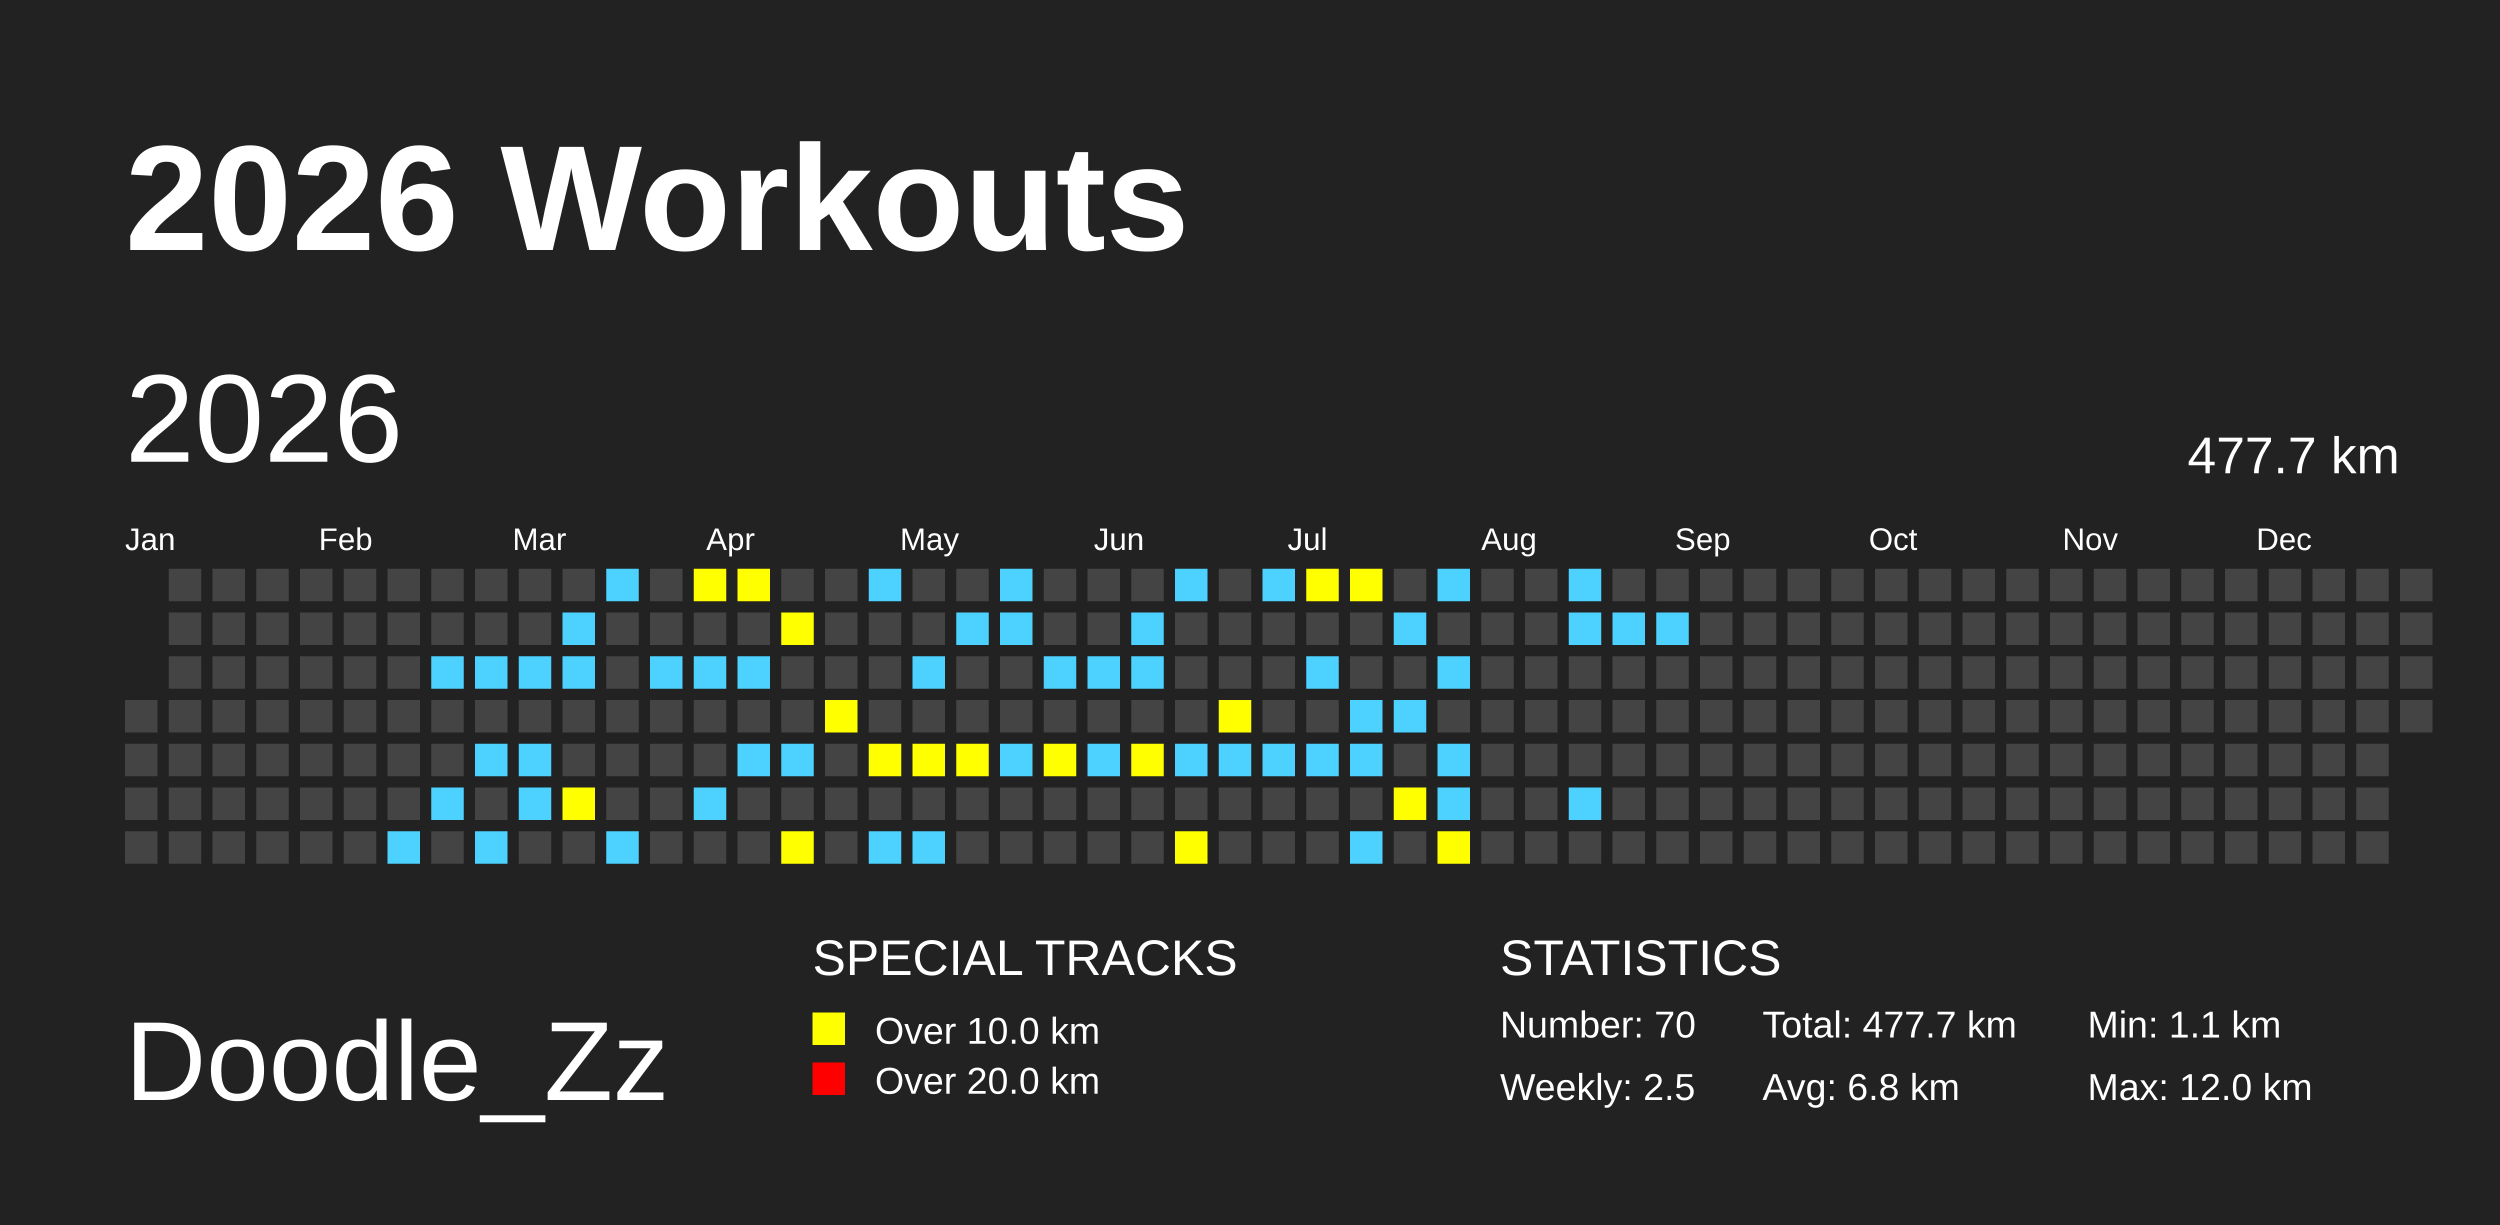
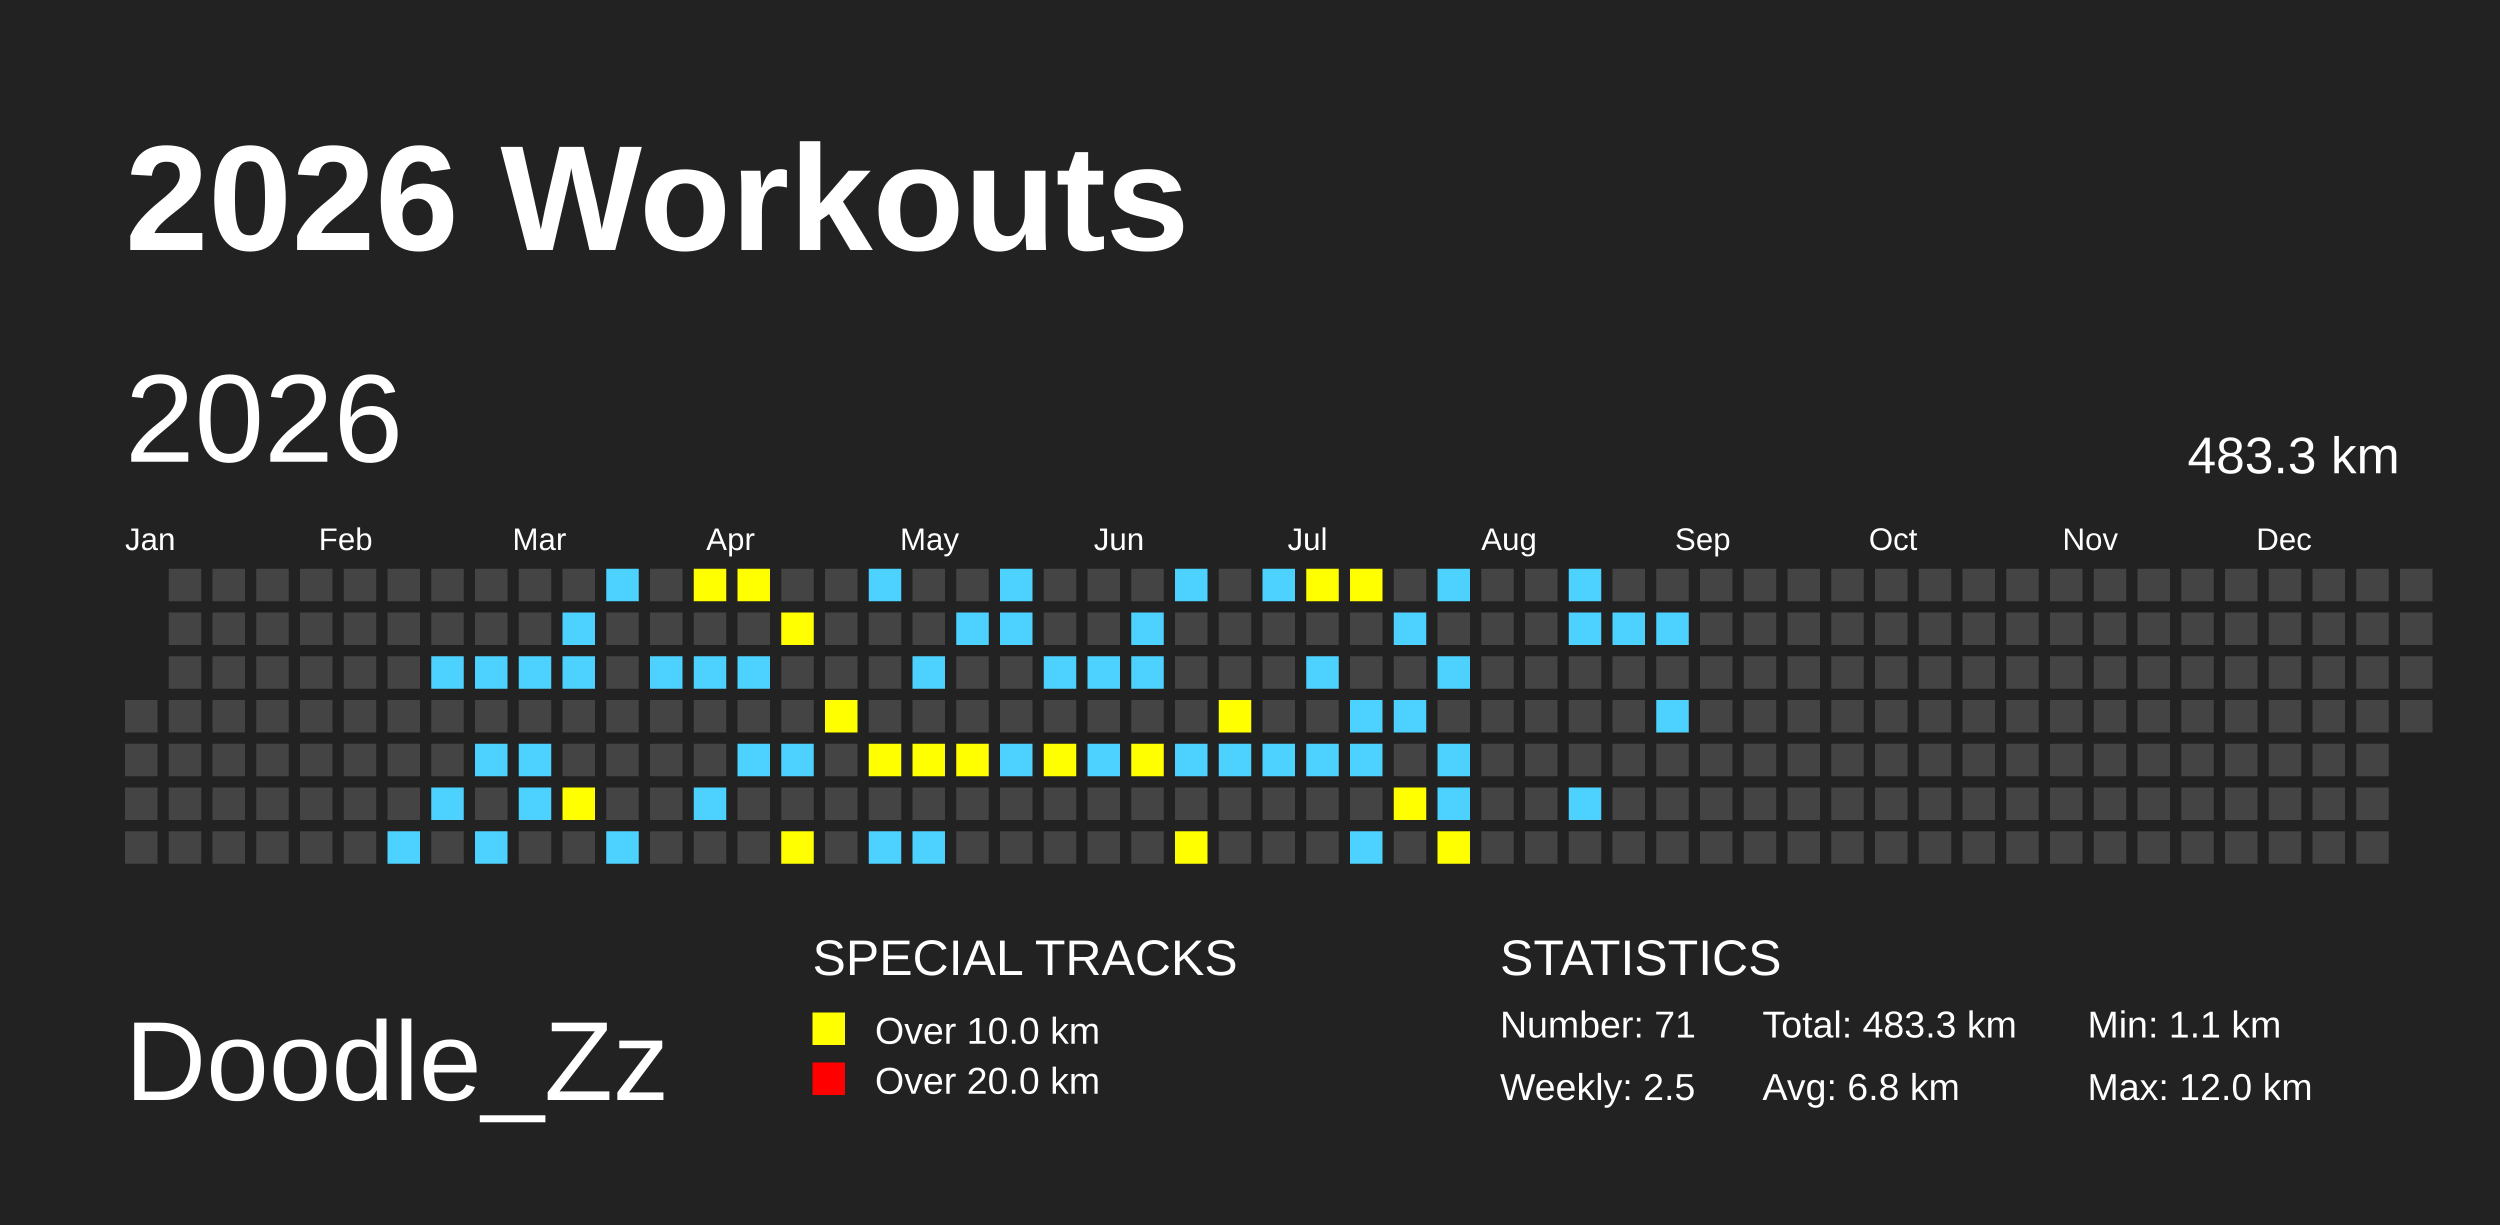
<svg xmlns="http://www.w3.org/2000/svg" baseProfile="full" height="98mm" version="1.1" viewBox="0,0,200,98" width="200mm">
  <defs>
    <pattern height="2" id="indoor-stripe" patternUnits="userSpaceOnUse" width="2">
      <line stroke="white" stroke-opacity="0.45" stroke-width="0.5" x1="0" x2="2" y1="2" y2="0" />
    </pattern>
  </defs>
  <rect fill="#222222" height="98" width="200" x="0" y="0" />
  <text fill="#FFFFFF" style="font-size:12px; font-family:Arial; font-weight:bold;" x="10" y="20">2026 Workouts</text>
  <text fill="#FFFFFF" style="font-size:9px; font-family:Arial" x="10" y="88">Doodle_Zz</text>
  <text fill="#FFFFFF" style="font-size:4px; font-family:Arial" x="65" y="78">SPECIAL TRACKS</text>
  <rect fill="yellow" height="2.6" width="2.6" x="65" y="81" />
  <text fill="#FFFFFF" style="font-size:3px; font-family:Arial" x="70" y="83.5">Over 10.0 km</text>
  <rect fill="red" height="2.6" width="2.6" x="65" y="85" />
  <text fill="#FFFFFF" style="font-size:3px; font-family:Arial" x="70" y="87.5">Over 20.0 km</text>
  <text fill="#FFFFFF" style="font-size:4px; font-family:Arial" x="120" y="78">STATISTICS</text>
-   <text fill="#FFFFFF" style="font-size:3px; font-family:Arial" x="120" y="83">Number: 70</text>
+   <text fill="#FFFFFF" style="font-size:3px; font-family:Arial" x="120" y="83">Number: 71</text>
  <text fill="#FFFFFF" style="font-size:3px; font-family:Arial" x="120" y="88">Weekly: 2.5</text>
-   <text fill="#FFFFFF" style="font-size:3px; font-family:Arial" x="141" y="83">Total: 477.7 km</text>
+   <text fill="#FFFFFF" style="font-size:3px; font-family:Arial" x="141" y="83">Total: 483.3 km</text>
  <text fill="#FFFFFF" style="font-size:3px; font-family:Arial" x="141" y="88">Avg: 6.8 km</text>
  <text fill="#FFFFFF" style="font-size:3px; font-family:Arial" x="167" y="83">Min: 1.1 km</text>
  <text fill="#FFFFFF" style="font-size:3px; font-family:Arial" x="167" y="88">Max: 12.0 km</text>
  <text dominant-baseline="hanging" fill="#FFFFFF" style="font-size:10.0px; font-family:Arial;" x="10" y="30">2026</text>
-   <text dominant-baseline="hanging" fill="#FFFFFF" style="font-size:4.125px; font-family:Arial;" x="175" y="35">477.7 km</text>
+   <text dominant-baseline="hanging" fill="#FFFFFF" style="font-size:4.125px; font-family:Arial;" x="175" y="35">483.3 km</text>
  <text fill="#FFFFFF" style="font-size:2.5px; font-family:Arial" x="10.0" y="44">Jan</text>
  <text fill="#FFFFFF" style="font-size:2.5px; font-family:Arial" x="25.5" y="44">Feb</text>
  <text fill="#FFFFFF" style="font-size:2.5px; font-family:Arial" x="41.0" y="44">Mar</text>
  <text fill="#FFFFFF" style="font-size:2.5px; font-family:Arial" x="56.5" y="44">Apr</text>
  <text fill="#FFFFFF" style="font-size:2.5px; font-family:Arial" x="72.0" y="44">May</text>
  <text fill="#FFFFFF" style="font-size:2.5px; font-family:Arial" x="87.5" y="44">Jun</text>
  <text fill="#FFFFFF" style="font-size:2.5px; font-family:Arial" x="103.0" y="44">Jul</text>
  <text fill="#FFFFFF" style="font-size:2.5px; font-family:Arial" x="118.5" y="44">Aug</text>
  <text fill="#FFFFFF" style="font-size:2.5px; font-family:Arial" x="134.0" y="44">Sep</text>
  <text fill="#FFFFFF" style="font-size:2.5px; font-family:Arial" x="149.5" y="44">Oct</text>
  <text fill="#FFFFFF" style="font-size:2.5px; font-family:Arial" x="165.0" y="44">Nov</text>
  <text fill="#FFFFFF" style="font-size:2.5px; font-family:Arial" x="180.5" y="44">Dec</text>
  <rect fill="#444444" height="2.6" width="2.6" x="10.0" y="56.0" />
  <rect fill="#444444" height="2.6" width="2.6" x="10.0" y="59.5" />
  <rect fill="#444444" height="2.6" width="2.6" x="10.0" y="63.0" />
  <rect fill="#444444" height="2.6" width="2.6" x="10.0" y="66.5" />
  <rect fill="#444444" height="2.6" width="2.6" x="13.5" y="45.5" />
  <rect fill="#444444" height="2.6" width="2.6" x="13.5" y="49.0" />
  <rect fill="#444444" height="2.6" width="2.6" x="13.5" y="52.5" />
  <rect fill="#444444" height="2.6" width="2.6" x="13.5" y="56.0" />
  <rect fill="#444444" height="2.6" width="2.6" x="13.5" y="59.5" />
  <rect fill="#444444" height="2.6" width="2.6" x="13.5" y="63.0" />
  <rect fill="#444444" height="2.6" width="2.6" x="13.5" y="66.5" />
  <rect fill="#444444" height="2.6" width="2.6" x="17.0" y="45.5" />
  <rect fill="#444444" height="2.6" width="2.6" x="17.0" y="49.0" />
  <rect fill="#444444" height="2.6" width="2.6" x="17.0" y="52.5" />
  <rect fill="#444444" height="2.6" width="2.6" x="17.0" y="56.0" />
  <rect fill="#444444" height="2.6" width="2.6" x="17.0" y="59.5" />
  <rect fill="#444444" height="2.6" width="2.6" x="17.0" y="63.0" />
  <rect fill="#444444" height="2.6" width="2.6" x="17.0" y="66.5" />
  <rect fill="#444444" height="2.6" width="2.6" x="20.5" y="45.5" />
  <rect fill="#444444" height="2.6" width="2.6" x="20.5" y="49.0" />
  <rect fill="#444444" height="2.6" width="2.6" x="20.5" y="52.5" />
  <rect fill="#444444" height="2.6" width="2.6" x="20.5" y="56.0" />
  <rect fill="#444444" height="2.6" width="2.6" x="20.5" y="59.5" />
  <rect fill="#444444" height="2.6" width="2.6" x="20.5" y="63.0" />
  <rect fill="#444444" height="2.6" width="2.6" x="20.5" y="66.5" />
  <rect fill="#444444" height="2.6" width="2.6" x="24.0" y="45.5" />
  <rect fill="#444444" height="2.6" width="2.6" x="24.0" y="49.0" />
  <rect fill="#444444" height="2.6" width="2.6" x="24.0" y="52.5" />
  <rect fill="#444444" height="2.6" width="2.6" x="24.0" y="56.0" />
  <rect fill="#444444" height="2.6" width="2.6" x="24.0" y="59.5" />
  <rect fill="#444444" height="2.6" width="2.6" x="24.0" y="63.0" />
  <rect fill="#444444" height="2.6" width="2.6" x="24.0" y="66.5" />
  <rect fill="#444444" height="2.6" width="2.6" x="27.5" y="45.5" />
  <rect fill="#444444" height="2.6" width="2.6" x="27.5" y="49.0" />
  <rect fill="#444444" height="2.6" width="2.6" x="27.5" y="52.5" />
  <rect fill="#444444" height="2.6" width="2.6" x="27.5" y="56.0" />
  <rect fill="#444444" height="2.6" width="2.6" x="27.5" y="59.5" />
  <rect fill="#444444" height="2.6" width="2.6" x="27.5" y="63.0" />
  <rect fill="#444444" height="2.6" width="2.6" x="27.5" y="66.5" />
  <rect fill="#444444" height="2.6" width="2.6" x="31.0" y="45.5" />
  <rect fill="#444444" height="2.6" width="2.6" x="31.0" y="49.0" />
  <rect fill="#444444" height="2.6" width="2.6" x="31.0" y="52.5" />
  <rect fill="#444444" height="2.6" width="2.6" x="31.0" y="56.0" />
  <rect fill="#444444" height="2.6" width="2.6" x="31.0" y="59.5" />
  <rect fill="#444444" height="2.6" width="2.6" x="31.0" y="63.0" />
  <rect fill="#4DD2FF" height="2.6" width="2.6" x="31.0" y="66.5" />
  <rect fill="#444444" height="2.6" width="2.6" x="34.5" y="45.5" />
  <rect fill="#444444" height="2.6" width="2.6" x="34.5" y="49.0" />
  <rect fill="#4DD2FF" height="2.6" width="2.6" x="34.5" y="52.5" />
  <rect fill="#444444" height="2.6" width="2.6" x="34.5" y="56.0" />
  <rect fill="#444444" height="2.6" width="2.6" x="34.5" y="59.5" />
  <rect fill="#4DD2FF" height="2.6" width="2.6" x="34.5" y="63.0" />
  <rect fill="#444444" height="2.6" width="2.6" x="34.5" y="66.5" />
  <rect fill="#444444" height="2.6" width="2.6" x="38.0" y="45.5" />
  <rect fill="#444444" height="2.6" width="2.6" x="38.0" y="49.0" />
  <rect fill="#4DD2FF" height="2.6" width="2.6" x="38.0" y="52.5" />
  <rect fill="#444444" height="2.6" width="2.6" x="38.0" y="56.0" />
  <rect fill="#4DD2FF" height="2.6" width="2.6" x="38.0" y="59.5" />
  <rect fill="#444444" height="2.6" width="2.6" x="38.0" y="63.0" />
  <rect fill="#4DD2FF" height="2.6" width="2.6" x="38.0" y="66.5" />
  <rect fill="#444444" height="2.6" width="2.6" x="41.5" y="45.5" />
  <rect fill="#444444" height="2.6" width="2.6" x="41.5" y="49.0" />
  <rect fill="#4DD2FF" height="2.6" width="2.6" x="41.5" y="52.5" />
  <rect fill="#444444" height="2.6" width="2.6" x="41.5" y="56.0" />
  <rect fill="#4DD2FF" height="2.6" width="2.6" x="41.5" y="59.5" />
  <rect fill="#4DD2FF" height="2.6" width="2.6" x="41.5" y="63.0" />
  <rect fill="#444444" height="2.6" width="2.6" x="41.5" y="66.5" />
  <rect fill="#444444" height="2.6" width="2.6" x="45.0" y="45.5" />
  <rect fill="#4DD2FF" height="2.6" width="2.6" x="45.0" y="49.0" />
  <rect fill="#4DD2FF" height="2.6" width="2.6" x="45.0" y="52.5" />
  <rect fill="#444444" height="2.6" width="2.6" x="45.0" y="56.0" />
  <rect fill="#444444" height="2.6" width="2.6" x="45.0" y="59.5" />
  <rect fill="yellow" height="2.6" width="2.6" x="45.0" y="63.0" />
  <rect fill="#444444" height="2.6" width="2.6" x="45.0" y="66.5" />
  <rect fill="#4DD2FF" height="2.6" width="2.6" x="48.5" y="45.5" />
  <rect fill="#444444" height="2.6" width="2.6" x="48.5" y="49.0" />
  <rect fill="#444444" height="2.6" width="2.6" x="48.5" y="52.5" />
  <rect fill="#444444" height="2.6" width="2.6" x="48.5" y="56.0" />
  <rect fill="#444444" height="2.6" width="2.6" x="48.5" y="59.5" />
  <rect fill="#444444" height="2.6" width="2.6" x="48.5" y="63.0" />
  <rect fill="#4DD2FF" height="2.6" width="2.6" x="48.5" y="66.5" />
  <rect fill="#444444" height="2.6" width="2.6" x="52.0" y="45.5" />
  <rect fill="#444444" height="2.6" width="2.6" x="52.0" y="49.0" />
  <rect fill="#4DD2FF" height="2.6" width="2.6" x="52.0" y="52.5" />
  <rect fill="#444444" height="2.6" width="2.6" x="52.0" y="56.0" />
  <rect fill="#444444" height="2.6" width="2.6" x="52.0" y="59.5" />
  <rect fill="#444444" height="2.6" width="2.6" x="52.0" y="63.0" />
  <rect fill="#444444" height="2.6" width="2.6" x="52.0" y="66.5" />
  <rect fill="yellow" height="2.6" width="2.6" x="55.5" y="45.5" />
  <rect fill="#444444" height="2.6" width="2.6" x="55.5" y="49.0" />
  <rect fill="#4DD2FF" height="2.6" width="2.6" x="55.5" y="52.5" />
  <rect fill="#444444" height="2.6" width="2.6" x="55.5" y="56.0" />
  <rect fill="#444444" height="2.6" width="2.6" x="55.5" y="59.5" />
  <rect fill="#4DD2FF" height="2.6" width="2.6" x="55.5" y="63.0" />
  <rect fill="#444444" height="2.6" width="2.6" x="55.5" y="66.5" />
  <rect fill="yellow" height="2.6" width="2.6" x="59.0" y="45.5" />
  <rect fill="#444444" height="2.6" width="2.6" x="59.0" y="49.0" />
  <rect fill="#4DD2FF" height="2.6" width="2.6" x="59.0" y="52.5" />
  <rect fill="#444444" height="2.6" width="2.6" x="59.0" y="56.0" />
  <rect fill="#4DD2FF" height="2.6" width="2.6" x="59.0" y="59.5" />
  <rect fill="#444444" height="2.6" width="2.6" x="59.0" y="63.0" />
  <rect fill="#444444" height="2.6" width="2.6" x="59.0" y="66.5" />
  <rect fill="#444444" height="2.6" width="2.6" x="62.5" y="45.5" />
  <rect fill="yellow" height="2.6" width="2.6" x="62.5" y="49.0" />
  <rect fill="#444444" height="2.6" width="2.6" x="62.5" y="52.5" />
  <rect fill="#444444" height="2.6" width="2.6" x="62.5" y="56.0" />
  <rect fill="#4DD2FF" height="2.6" width="2.6" x="62.5" y="59.5" />
  <rect fill="#444444" height="2.6" width="2.6" x="62.5" y="63.0" />
  <rect fill="yellow" height="2.6" width="2.6" x="62.5" y="66.5" />
  <rect fill="#444444" height="2.6" width="2.6" x="66.0" y="45.5" />
  <rect fill="#444444" height="2.6" width="2.6" x="66.0" y="49.0" />
  <rect fill="#444444" height="2.6" width="2.6" x="66.0" y="52.5" />
  <rect fill="yellow" height="2.6" width="2.6" x="66.0" y="56.0" />
  <rect fill="#444444" height="2.6" width="2.6" x="66.0" y="59.5" />
  <rect fill="#444444" height="2.6" width="2.6" x="66.0" y="63.0" />
  <rect fill="#444444" height="2.6" width="2.6" x="66.0" y="66.5" />
  <rect fill="#4DD2FF" height="2.6" width="2.6" x="69.5" y="45.5" />
  <rect fill="#444444" height="2.6" width="2.6" x="69.5" y="49.0" />
  <rect fill="#444444" height="2.6" width="2.6" x="69.5" y="52.5" />
  <rect fill="#444444" height="2.6" width="2.6" x="69.5" y="56.0" />
  <rect fill="yellow" height="2.6" width="2.6" x="69.5" y="59.5" />
  <rect fill="#444444" height="2.6" width="2.6" x="69.5" y="63.0" />
  <rect fill="#4DD2FF" height="2.6" width="2.6" x="69.5" y="66.5" />
  <rect fill="#444444" height="2.6" width="2.6" x="73.0" y="45.5" />
  <rect fill="#444444" height="2.6" width="2.6" x="73.0" y="49.0" />
  <rect fill="#4DD2FF" height="2.6" width="2.6" x="73.0" y="52.5" />
  <rect fill="#444444" height="2.6" width="2.6" x="73.0" y="56.0" />
  <rect fill="yellow" height="2.6" width="2.6" x="73.0" y="59.5" />
  <rect fill="#444444" height="2.6" width="2.6" x="73.0" y="63.0" />
  <rect fill="#4DD2FF" height="2.6" width="2.6" x="73.0" y="66.5" />
  <rect fill="#444444" height="2.6" width="2.6" x="76.5" y="45.5" />
  <rect fill="#4DD2FF" height="2.6" width="2.6" x="76.5" y="49.0" />
  <rect fill="#444444" height="2.6" width="2.6" x="76.5" y="52.5" />
  <rect fill="#444444" height="2.6" width="2.6" x="76.5" y="56.0" />
  <rect fill="yellow" height="2.6" width="2.6" x="76.5" y="59.5" />
  <rect fill="#444444" height="2.6" width="2.6" x="76.5" y="63.0" />
  <rect fill="#444444" height="2.6" width="2.6" x="76.5" y="66.5" />
  <rect fill="#4DD2FF" height="2.6" width="2.6" x="80.0" y="45.5" />
  <rect fill="#4DD2FF" height="2.6" width="2.6" x="80.0" y="49.0" />
  <rect fill="#444444" height="2.6" width="2.6" x="80.0" y="52.5" />
  <rect fill="#444444" height="2.6" width="2.6" x="80.0" y="56.0" />
  <rect fill="#4DD2FF" height="2.6" width="2.6" x="80.0" y="59.5" />
  <rect fill="#444444" height="2.6" width="2.6" x="80.0" y="63.0" />
  <rect fill="#444444" height="2.6" width="2.6" x="80.0" y="66.5" />
  <rect fill="#444444" height="2.6" width="2.6" x="83.5" y="45.5" />
  <rect fill="#444444" height="2.6" width="2.6" x="83.5" y="49.0" />
  <rect fill="#4DD2FF" height="2.6" width="2.6" x="83.5" y="52.5" />
  <rect fill="#444444" height="2.6" width="2.6" x="83.5" y="56.0" />
  <rect fill="yellow" height="2.6" width="2.6" x="83.5" y="59.5" />
  <rect fill="#444444" height="2.6" width="2.6" x="83.5" y="63.0" />
  <rect fill="#444444" height="2.6" width="2.6" x="83.5" y="66.5" />
  <rect fill="#444444" height="2.6" width="2.6" x="87.0" y="45.5" />
  <rect fill="#444444" height="2.6" width="2.6" x="87.0" y="49.0" />
  <rect fill="#4DD2FF" height="2.6" width="2.6" x="87.0" y="52.5" />
  <rect fill="#444444" height="2.6" width="2.6" x="87.0" y="56.0" />
  <rect fill="#4DD2FF" height="2.6" width="2.6" x="87.0" y="59.5" />
  <rect fill="#444444" height="2.6" width="2.6" x="87.0" y="63.0" />
  <rect fill="#444444" height="2.6" width="2.6" x="87.0" y="66.5" />
  <rect fill="#444444" height="2.6" width="2.6" x="90.5" y="45.5" />
  <rect fill="#4DD2FF" height="2.6" width="2.6" x="90.5" y="49.0" />
  <rect fill="#4DD2FF" height="2.6" width="2.6" x="90.5" y="52.5" />
  <rect fill="#444444" height="2.6" width="2.6" x="90.5" y="56.0" />
  <rect fill="yellow" height="2.6" width="2.6" x="90.5" y="59.5" />
  <rect fill="#444444" height="2.6" width="2.6" x="90.5" y="63.0" />
  <rect fill="#444444" height="2.6" width="2.6" x="90.5" y="66.5" />
  <rect fill="#4DD2FF" height="2.6" width="2.6" x="94.0" y="45.5" />
  <rect fill="#444444" height="2.6" width="2.6" x="94.0" y="49.0" />
  <rect fill="#444444" height="2.6" width="2.6" x="94.0" y="52.5" />
  <rect fill="#444444" height="2.6" width="2.6" x="94.0" y="56.0" />
  <rect fill="#4DD2FF" height="2.6" width="2.6" x="94.0" y="59.5" />
  <rect fill="#444444" height="2.6" width="2.6" x="94.0" y="63.0" />
  <rect fill="yellow" height="2.6" width="2.6" x="94.0" y="66.5" />
  <rect fill="#444444" height="2.6" width="2.6" x="97.5" y="45.5" />
  <rect fill="#444444" height="2.6" width="2.6" x="97.5" y="49.0" />
  <rect fill="#444444" height="2.6" width="2.6" x="97.5" y="52.5" />
  <rect fill="yellow" height="2.6" width="2.6" x="97.5" y="56.0" />
  <rect fill="#4DD2FF" height="2.6" width="2.6" x="97.5" y="59.5" />
  <rect fill="#444444" height="2.6" width="2.6" x="97.5" y="63.0" />
  <rect fill="#444444" height="2.6" width="2.6" x="97.5" y="66.5" />
  <rect fill="#4DD2FF" height="2.6" width="2.6" x="101.0" y="45.5" />
  <rect fill="#444444" height="2.6" width="2.6" x="101.0" y="49.0" />
  <rect fill="#444444" height="2.6" width="2.6" x="101.0" y="52.5" />
  <rect fill="#444444" height="2.6" width="2.6" x="101.0" y="56.0" />
  <rect fill="#4DD2FF" height="2.6" width="2.6" x="101.0" y="59.5" />
  <rect fill="#444444" height="2.6" width="2.6" x="101.0" y="63.0" />
  <rect fill="#444444" height="2.6" width="2.6" x="101.0" y="66.5" />
  <rect fill="yellow" height="2.6" width="2.6" x="104.5" y="45.5" />
  <rect fill="#444444" height="2.6" width="2.6" x="104.5" y="49.0" />
  <rect fill="#4DD2FF" height="2.6" width="2.6" x="104.5" y="52.5" />
  <rect fill="#444444" height="2.6" width="2.6" x="104.5" y="56.0" />
  <rect fill="#4DD2FF" height="2.6" width="2.6" x="104.5" y="59.5" />
  <rect fill="#444444" height="2.6" width="2.6" x="104.5" y="63.0" />
  <rect fill="#444444" height="2.6" width="2.6" x="104.5" y="66.5" />
  <rect fill="yellow" height="2.6" width="2.6" x="108.0" y="45.5" />
  <rect fill="#444444" height="2.6" width="2.6" x="108.0" y="49.0" />
  <rect fill="#444444" height="2.6" width="2.6" x="108.0" y="52.5" />
  <rect fill="#4DD2FF" height="2.6" width="2.6" x="108.0" y="56.0" />
  <rect fill="#4DD2FF" height="2.6" width="2.6" x="108.0" y="59.5" />
  <rect fill="#444444" height="2.6" width="2.6" x="108.0" y="63.0" />
  <rect fill="#4DD2FF" height="2.6" width="2.6" x="108.0" y="66.5" />
  <rect fill="#444444" height="2.6" width="2.6" x="111.5" y="45.5" />
  <rect fill="#4DD2FF" height="2.6" width="2.6" x="111.5" y="49.0" />
  <rect fill="#444444" height="2.6" width="2.6" x="111.5" y="52.5" />
  <rect fill="#4DD2FF" height="2.6" width="2.6" x="111.5" y="56.0" />
  <rect fill="#444444" height="2.6" width="2.6" x="111.5" y="59.5" />
  <rect fill="yellow" height="2.6" width="2.6" x="111.5" y="63.0" />
  <rect fill="#444444" height="2.6" width="2.6" x="111.5" y="66.5" />
  <rect fill="#4DD2FF" height="2.6" width="2.6" x="115.0" y="45.5" />
  <rect fill="#444444" height="2.6" width="2.6" x="115.0" y="49.0" />
  <rect fill="#4DD2FF" height="2.6" width="2.6" x="115.0" y="52.5" />
  <rect fill="#444444" height="2.6" width="2.6" x="115.0" y="56.0" />
  <rect fill="#4DD2FF" height="2.6" width="2.6" x="115.0" y="59.5" />
  <rect fill="#4DD2FF" height="2.6" width="2.6" x="115.0" y="63.0" />
  <rect fill="yellow" height="2.6" width="2.6" x="115.0" y="66.5" />
  <rect fill="#444444" height="2.6" width="2.6" x="118.5" y="45.5" />
  <rect fill="#444444" height="2.6" width="2.6" x="118.5" y="49.0" />
  <rect fill="#444444" height="2.6" width="2.6" x="118.5" y="52.5" />
  <rect fill="#444444" height="2.6" width="2.6" x="118.5" y="56.0" />
  <rect fill="#444444" height="2.6" width="2.6" x="118.5" y="59.5" />
  <rect fill="#444444" height="2.6" width="2.6" x="118.5" y="63.0" />
  <rect fill="#444444" height="2.6" width="2.6" x="118.5" y="66.5" />
  <rect fill="#444444" height="2.6" width="2.6" x="122.0" y="45.5" />
  <rect fill="#444444" height="2.6" width="2.6" x="122.0" y="49.0" />
  <rect fill="#444444" height="2.6" width="2.6" x="122.0" y="52.5" />
  <rect fill="#444444" height="2.6" width="2.6" x="122.0" y="56.0" />
  <rect fill="#444444" height="2.6" width="2.6" x="122.0" y="59.5" />
  <rect fill="#444444" height="2.6" width="2.6" x="122.0" y="63.0" />
  <rect fill="#444444" height="2.6" width="2.6" x="122.0" y="66.5" />
  <rect fill="#4DD2FF" height="2.6" width="2.6" x="125.5" y="45.5" />
  <rect fill="#4DD2FF" height="2.6" width="2.6" x="125.5" y="49.0" />
  <rect fill="#444444" height="2.6" width="2.6" x="125.5" y="52.5" />
  <rect fill="#444444" height="2.6" width="2.6" x="125.5" y="56.0" />
  <rect fill="#444444" height="2.6" width="2.6" x="125.5" y="59.5" />
  <rect fill="#4DD2FF" height="2.6" width="2.6" x="125.5" y="63.0" />
  <rect fill="#444444" height="2.6" width="2.6" x="125.5" y="66.5" />
  <rect fill="#444444" height="2.6" width="2.6" x="129.0" y="45.5" />
  <rect fill="#4DD2FF" height="2.6" width="2.6" x="129.0" y="49.0" />
  <rect fill="#444444" height="2.6" width="2.6" x="129.0" y="52.5" />
  <rect fill="#444444" height="2.6" width="2.6" x="129.0" y="56.0" />
  <rect fill="#444444" height="2.6" width="2.6" x="129.0" y="59.5" />
  <rect fill="#444444" height="2.6" width="2.6" x="129.0" y="63.0" />
  <rect fill="#444444" height="2.6" width="2.6" x="129.0" y="66.5" />
  <rect fill="#444444" height="2.6" width="2.6" x="132.5" y="45.5" />
  <rect fill="#4DD2FF" height="2.6" width="2.6" x="132.5" y="49.0" />
  <rect fill="#444444" height="2.6" width="2.6" x="132.5" y="52.5" />
-   <rect fill="#444444" height="2.6" width="2.6" x="132.5" y="56.0" />
+   <rect fill="#4DD2FF" height="2.6" width="2.6" x="132.5" y="56.0" />
  <rect fill="#444444" height="2.6" width="2.6" x="132.5" y="59.5" />
  <rect fill="#444444" height="2.6" width="2.6" x="132.5" y="63.0" />
  <rect fill="#444444" height="2.6" width="2.6" x="132.5" y="66.5" />
  <rect fill="#444444" height="2.6" width="2.6" x="136.0" y="45.5" />
  <rect fill="#444444" height="2.6" width="2.6" x="136.0" y="49.0" />
  <rect fill="#444444" height="2.6" width="2.6" x="136.0" y="52.5" />
  <rect fill="#444444" height="2.6" width="2.6" x="136.0" y="56.0" />
  <rect fill="#444444" height="2.6" width="2.6" x="136.0" y="59.5" />
  <rect fill="#444444" height="2.6" width="2.6" x="136.0" y="63.0" />
  <rect fill="#444444" height="2.6" width="2.6" x="136.0" y="66.5" />
  <rect fill="#444444" height="2.6" width="2.6" x="139.5" y="45.5" />
  <rect fill="#444444" height="2.6" width="2.6" x="139.5" y="49.0" />
  <rect fill="#444444" height="2.6" width="2.6" x="139.5" y="52.5" />
  <rect fill="#444444" height="2.6" width="2.6" x="139.5" y="56.0" />
  <rect fill="#444444" height="2.6" width="2.6" x="139.5" y="59.5" />
  <rect fill="#444444" height="2.6" width="2.6" x="139.5" y="63.0" />
  <rect fill="#444444" height="2.6" width="2.6" x="139.5" y="66.5" />
  <rect fill="#444444" height="2.6" width="2.6" x="143.0" y="45.5" />
  <rect fill="#444444" height="2.6" width="2.6" x="143.0" y="49.0" />
  <rect fill="#444444" height="2.6" width="2.6" x="143.0" y="52.5" />
  <rect fill="#444444" height="2.6" width="2.6" x="143.0" y="56.0" />
  <rect fill="#444444" height="2.6" width="2.6" x="143.0" y="59.5" />
  <rect fill="#444444" height="2.6" width="2.6" x="143.0" y="63.0" />
  <rect fill="#444444" height="2.6" width="2.6" x="143.0" y="66.5" />
  <rect fill="#444444" height="2.6" width="2.6" x="146.5" y="45.5" />
  <rect fill="#444444" height="2.6" width="2.6" x="146.5" y="49.0" />
  <rect fill="#444444" height="2.6" width="2.6" x="146.5" y="52.5" />
  <rect fill="#444444" height="2.6" width="2.6" x="146.5" y="56.0" />
  <rect fill="#444444" height="2.6" width="2.6" x="146.5" y="59.5" />
  <rect fill="#444444" height="2.6" width="2.6" x="146.5" y="63.0" />
  <rect fill="#444444" height="2.6" width="2.6" x="146.5" y="66.5" />
  <rect fill="#444444" height="2.6" width="2.6" x="150.0" y="45.5" />
  <rect fill="#444444" height="2.6" width="2.6" x="150.0" y="49.0" />
  <rect fill="#444444" height="2.6" width="2.6" x="150.0" y="52.5" />
  <rect fill="#444444" height="2.6" width="2.6" x="150.0" y="56.0" />
  <rect fill="#444444" height="2.6" width="2.6" x="150.0" y="59.5" />
  <rect fill="#444444" height="2.6" width="2.6" x="150.0" y="63.0" />
  <rect fill="#444444" height="2.6" width="2.6" x="150.0" y="66.5" />
  <rect fill="#444444" height="2.6" width="2.6" x="153.5" y="45.5" />
  <rect fill="#444444" height="2.6" width="2.6" x="153.5" y="49.0" />
  <rect fill="#444444" height="2.6" width="2.6" x="153.5" y="52.5" />
  <rect fill="#444444" height="2.6" width="2.6" x="153.5" y="56.0" />
  <rect fill="#444444" height="2.6" width="2.6" x="153.5" y="59.5" />
  <rect fill="#444444" height="2.6" width="2.6" x="153.5" y="63.0" />
  <rect fill="#444444" height="2.6" width="2.6" x="153.5" y="66.5" />
  <rect fill="#444444" height="2.6" width="2.6" x="157.0" y="45.5" />
  <rect fill="#444444" height="2.6" width="2.6" x="157.0" y="49.0" />
  <rect fill="#444444" height="2.6" width="2.6" x="157.0" y="52.5" />
  <rect fill="#444444" height="2.6" width="2.6" x="157.0" y="56.0" />
  <rect fill="#444444" height="2.6" width="2.6" x="157.0" y="59.5" />
  <rect fill="#444444" height="2.6" width="2.6" x="157.0" y="63.0" />
  <rect fill="#444444" height="2.6" width="2.6" x="157.0" y="66.5" />
  <rect fill="#444444" height="2.6" width="2.6" x="160.5" y="45.5" />
  <rect fill="#444444" height="2.6" width="2.6" x="160.5" y="49.0" />
  <rect fill="#444444" height="2.6" width="2.6" x="160.5" y="52.5" />
  <rect fill="#444444" height="2.6" width="2.6" x="160.5" y="56.0" />
  <rect fill="#444444" height="2.6" width="2.6" x="160.5" y="59.5" />
  <rect fill="#444444" height="2.6" width="2.6" x="160.5" y="63.0" />
  <rect fill="#444444" height="2.6" width="2.6" x="160.5" y="66.5" />
  <rect fill="#444444" height="2.6" width="2.6" x="164.0" y="45.5" />
  <rect fill="#444444" height="2.6" width="2.6" x="164.0" y="49.0" />
  <rect fill="#444444" height="2.6" width="2.6" x="164.0" y="52.5" />
  <rect fill="#444444" height="2.6" width="2.6" x="164.0" y="56.0" />
  <rect fill="#444444" height="2.6" width="2.6" x="164.0" y="59.5" />
  <rect fill="#444444" height="2.6" width="2.6" x="164.0" y="63.0" />
  <rect fill="#444444" height="2.6" width="2.6" x="164.0" y="66.5" />
  <rect fill="#444444" height="2.6" width="2.6" x="167.5" y="45.5" />
  <rect fill="#444444" height="2.6" width="2.6" x="167.5" y="49.0" />
  <rect fill="#444444" height="2.6" width="2.6" x="167.5" y="52.5" />
  <rect fill="#444444" height="2.6" width="2.6" x="167.5" y="56.0" />
  <rect fill="#444444" height="2.6" width="2.6" x="167.5" y="59.5" />
  <rect fill="#444444" height="2.6" width="2.6" x="167.5" y="63.0" />
  <rect fill="#444444" height="2.6" width="2.6" x="167.5" y="66.5" />
  <rect fill="#444444" height="2.6" width="2.6" x="171.0" y="45.5" />
  <rect fill="#444444" height="2.6" width="2.6" x="171.0" y="49.0" />
  <rect fill="#444444" height="2.6" width="2.6" x="171.0" y="52.5" />
  <rect fill="#444444" height="2.6" width="2.6" x="171.0" y="56.0" />
  <rect fill="#444444" height="2.6" width="2.6" x="171.0" y="59.5" />
  <rect fill="#444444" height="2.6" width="2.6" x="171.0" y="63.0" />
  <rect fill="#444444" height="2.6" width="2.6" x="171.0" y="66.5" />
  <rect fill="#444444" height="2.6" width="2.6" x="174.5" y="45.5" />
  <rect fill="#444444" height="2.6" width="2.6" x="174.5" y="49.0" />
  <rect fill="#444444" height="2.6" width="2.6" x="174.5" y="52.5" />
  <rect fill="#444444" height="2.6" width="2.6" x="174.5" y="56.0" />
  <rect fill="#444444" height="2.6" width="2.6" x="174.5" y="59.5" />
  <rect fill="#444444" height="2.6" width="2.6" x="174.5" y="63.0" />
  <rect fill="#444444" height="2.6" width="2.6" x="174.5" y="66.5" />
  <rect fill="#444444" height="2.6" width="2.6" x="178.0" y="45.5" />
  <rect fill="#444444" height="2.6" width="2.6" x="178.0" y="49.0" />
  <rect fill="#444444" height="2.6" width="2.6" x="178.0" y="52.5" />
  <rect fill="#444444" height="2.6" width="2.6" x="178.0" y="56.0" />
  <rect fill="#444444" height="2.6" width="2.6" x="178.0" y="59.5" />
  <rect fill="#444444" height="2.6" width="2.6" x="178.0" y="63.0" />
  <rect fill="#444444" height="2.6" width="2.6" x="178.0" y="66.5" />
  <rect fill="#444444" height="2.6" width="2.6" x="181.5" y="45.5" />
  <rect fill="#444444" height="2.6" width="2.6" x="181.5" y="49.0" />
  <rect fill="#444444" height="2.6" width="2.6" x="181.5" y="52.5" />
  <rect fill="#444444" height="2.6" width="2.6" x="181.5" y="56.0" />
  <rect fill="#444444" height="2.6" width="2.6" x="181.5" y="59.5" />
  <rect fill="#444444" height="2.6" width="2.6" x="181.5" y="63.0" />
  <rect fill="#444444" height="2.6" width="2.6" x="181.5" y="66.5" />
  <rect fill="#444444" height="2.6" width="2.6" x="185.0" y="45.5" />
  <rect fill="#444444" height="2.6" width="2.6" x="185.0" y="49.0" />
  <rect fill="#444444" height="2.6" width="2.6" x="185.0" y="52.5" />
  <rect fill="#444444" height="2.6" width="2.6" x="185.0" y="56.0" />
  <rect fill="#444444" height="2.6" width="2.6" x="185.0" y="59.5" />
  <rect fill="#444444" height="2.6" width="2.6" x="185.0" y="63.0" />
  <rect fill="#444444" height="2.6" width="2.6" x="185.0" y="66.5" />
  <rect fill="#444444" height="2.6" width="2.6" x="188.5" y="45.5" />
  <rect fill="#444444" height="2.6" width="2.6" x="188.5" y="49.0" />
  <rect fill="#444444" height="2.6" width="2.6" x="188.5" y="52.5" />
  <rect fill="#444444" height="2.6" width="2.6" x="188.5" y="56.0" />
  <rect fill="#444444" height="2.6" width="2.6" x="188.5" y="59.5" />
  <rect fill="#444444" height="2.6" width="2.6" x="188.5" y="63.0" />
  <rect fill="#444444" height="2.6" width="2.6" x="188.5" y="66.5" />
  <rect fill="#444444" height="2.6" width="2.6" x="192.0" y="45.5" />
  <rect fill="#444444" height="2.6" width="2.6" x="192.0" y="49.0" />
  <rect fill="#444444" height="2.6" width="2.6" x="192.0" y="52.5" />
  <rect fill="#444444" height="2.6" width="2.6" x="192.0" y="56.0" />
</svg>
